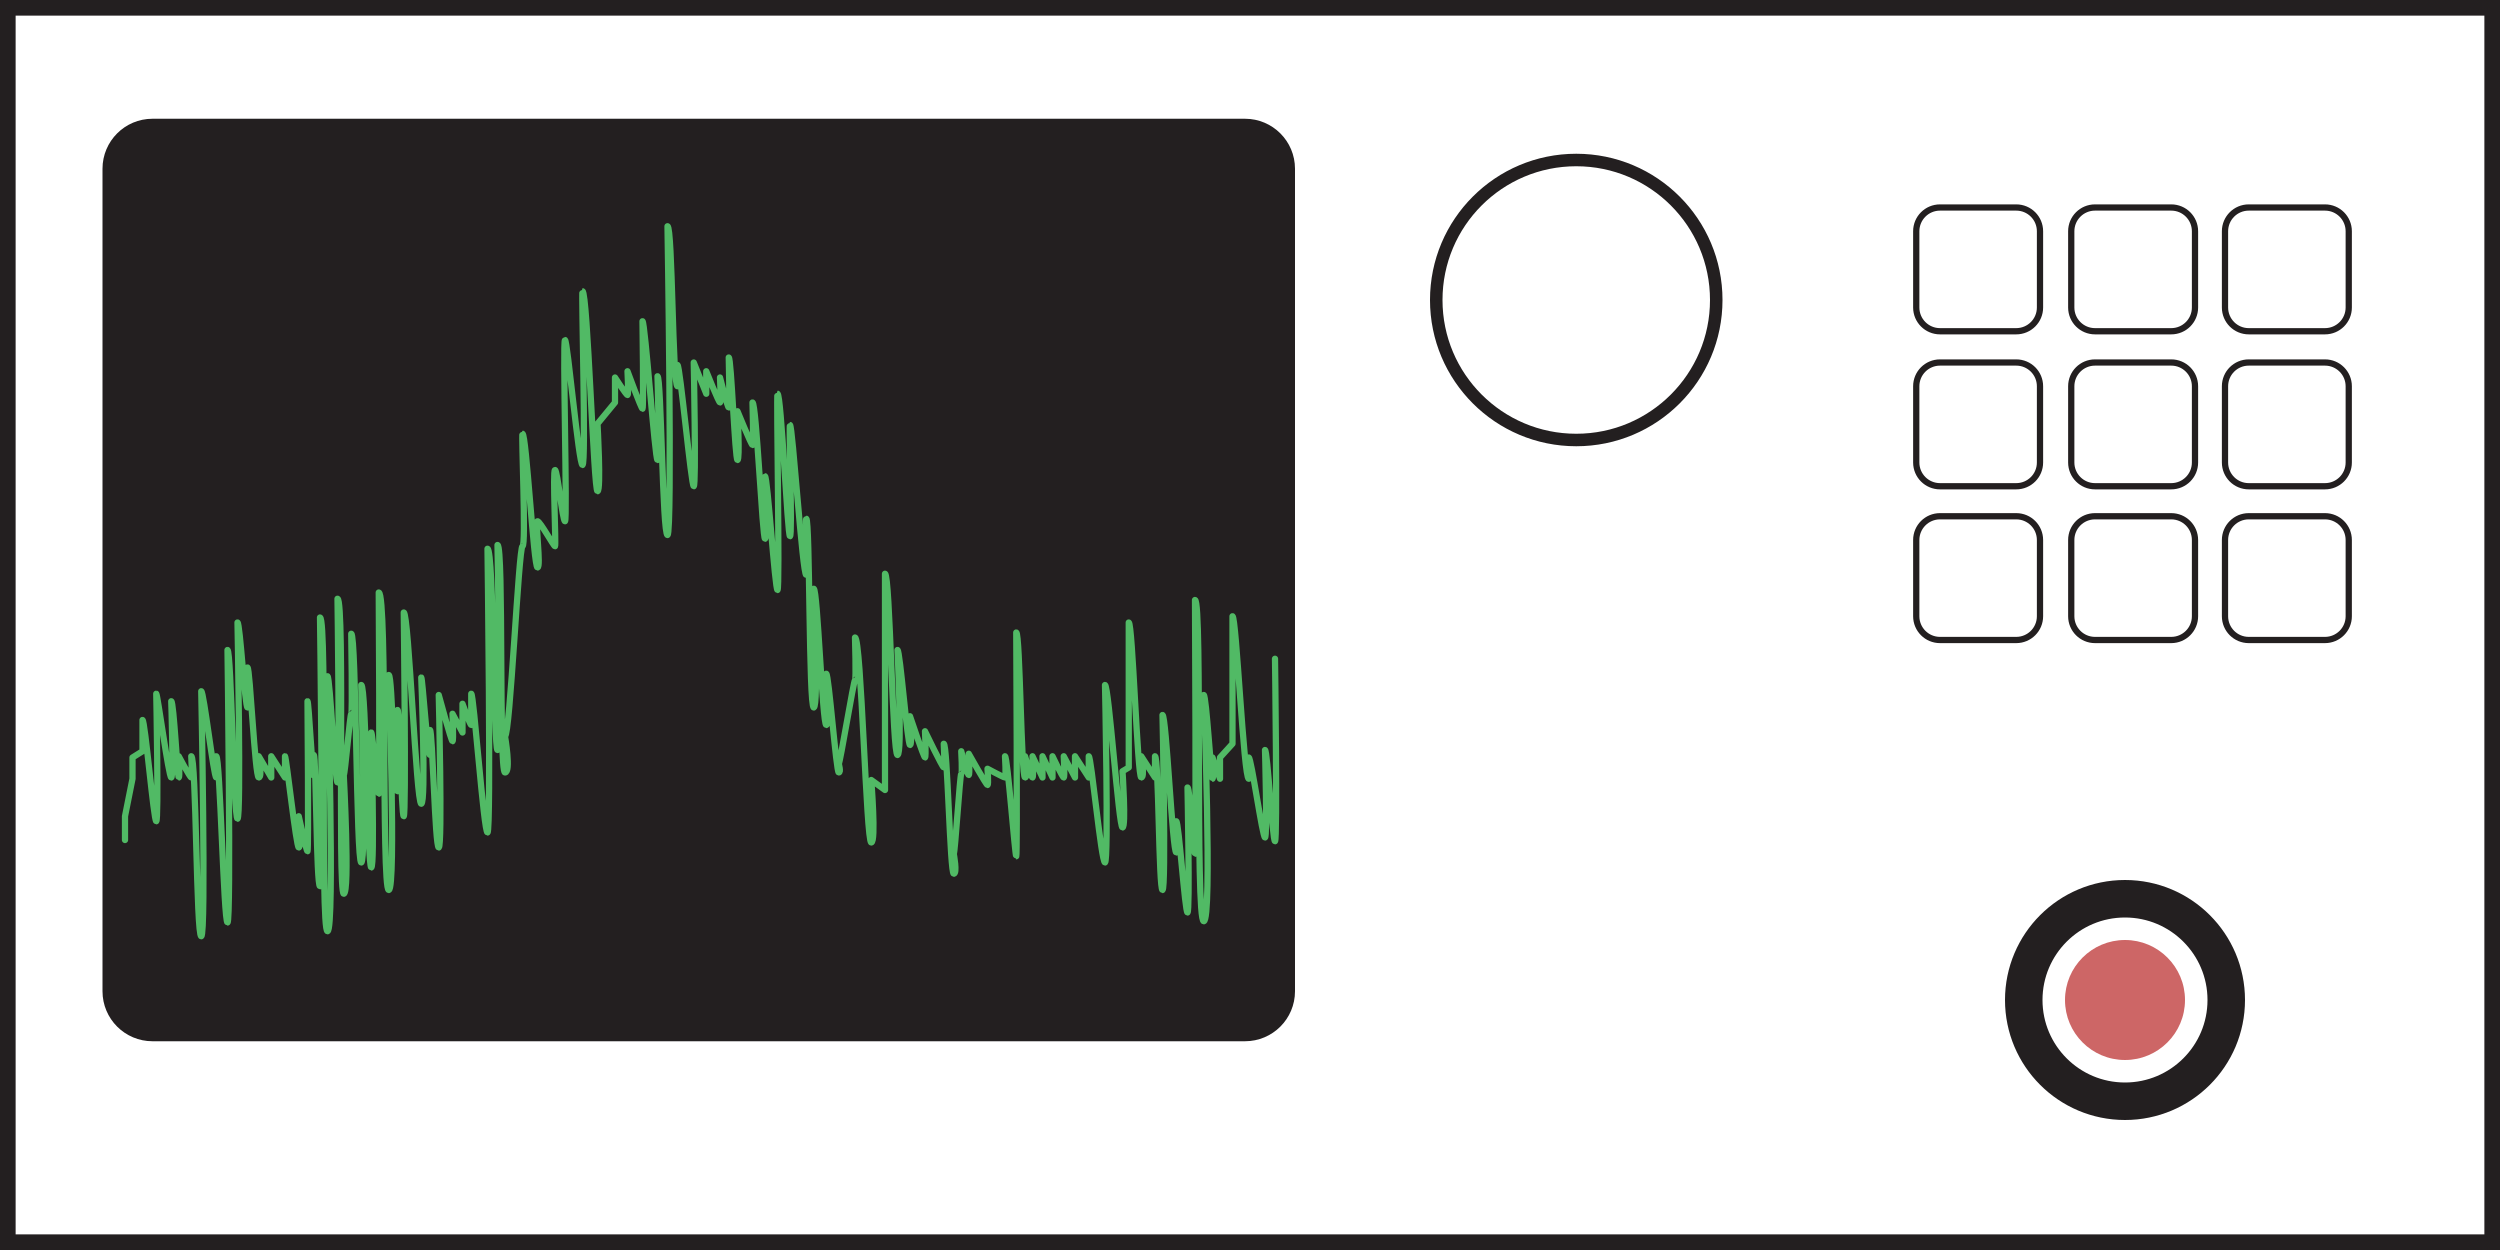
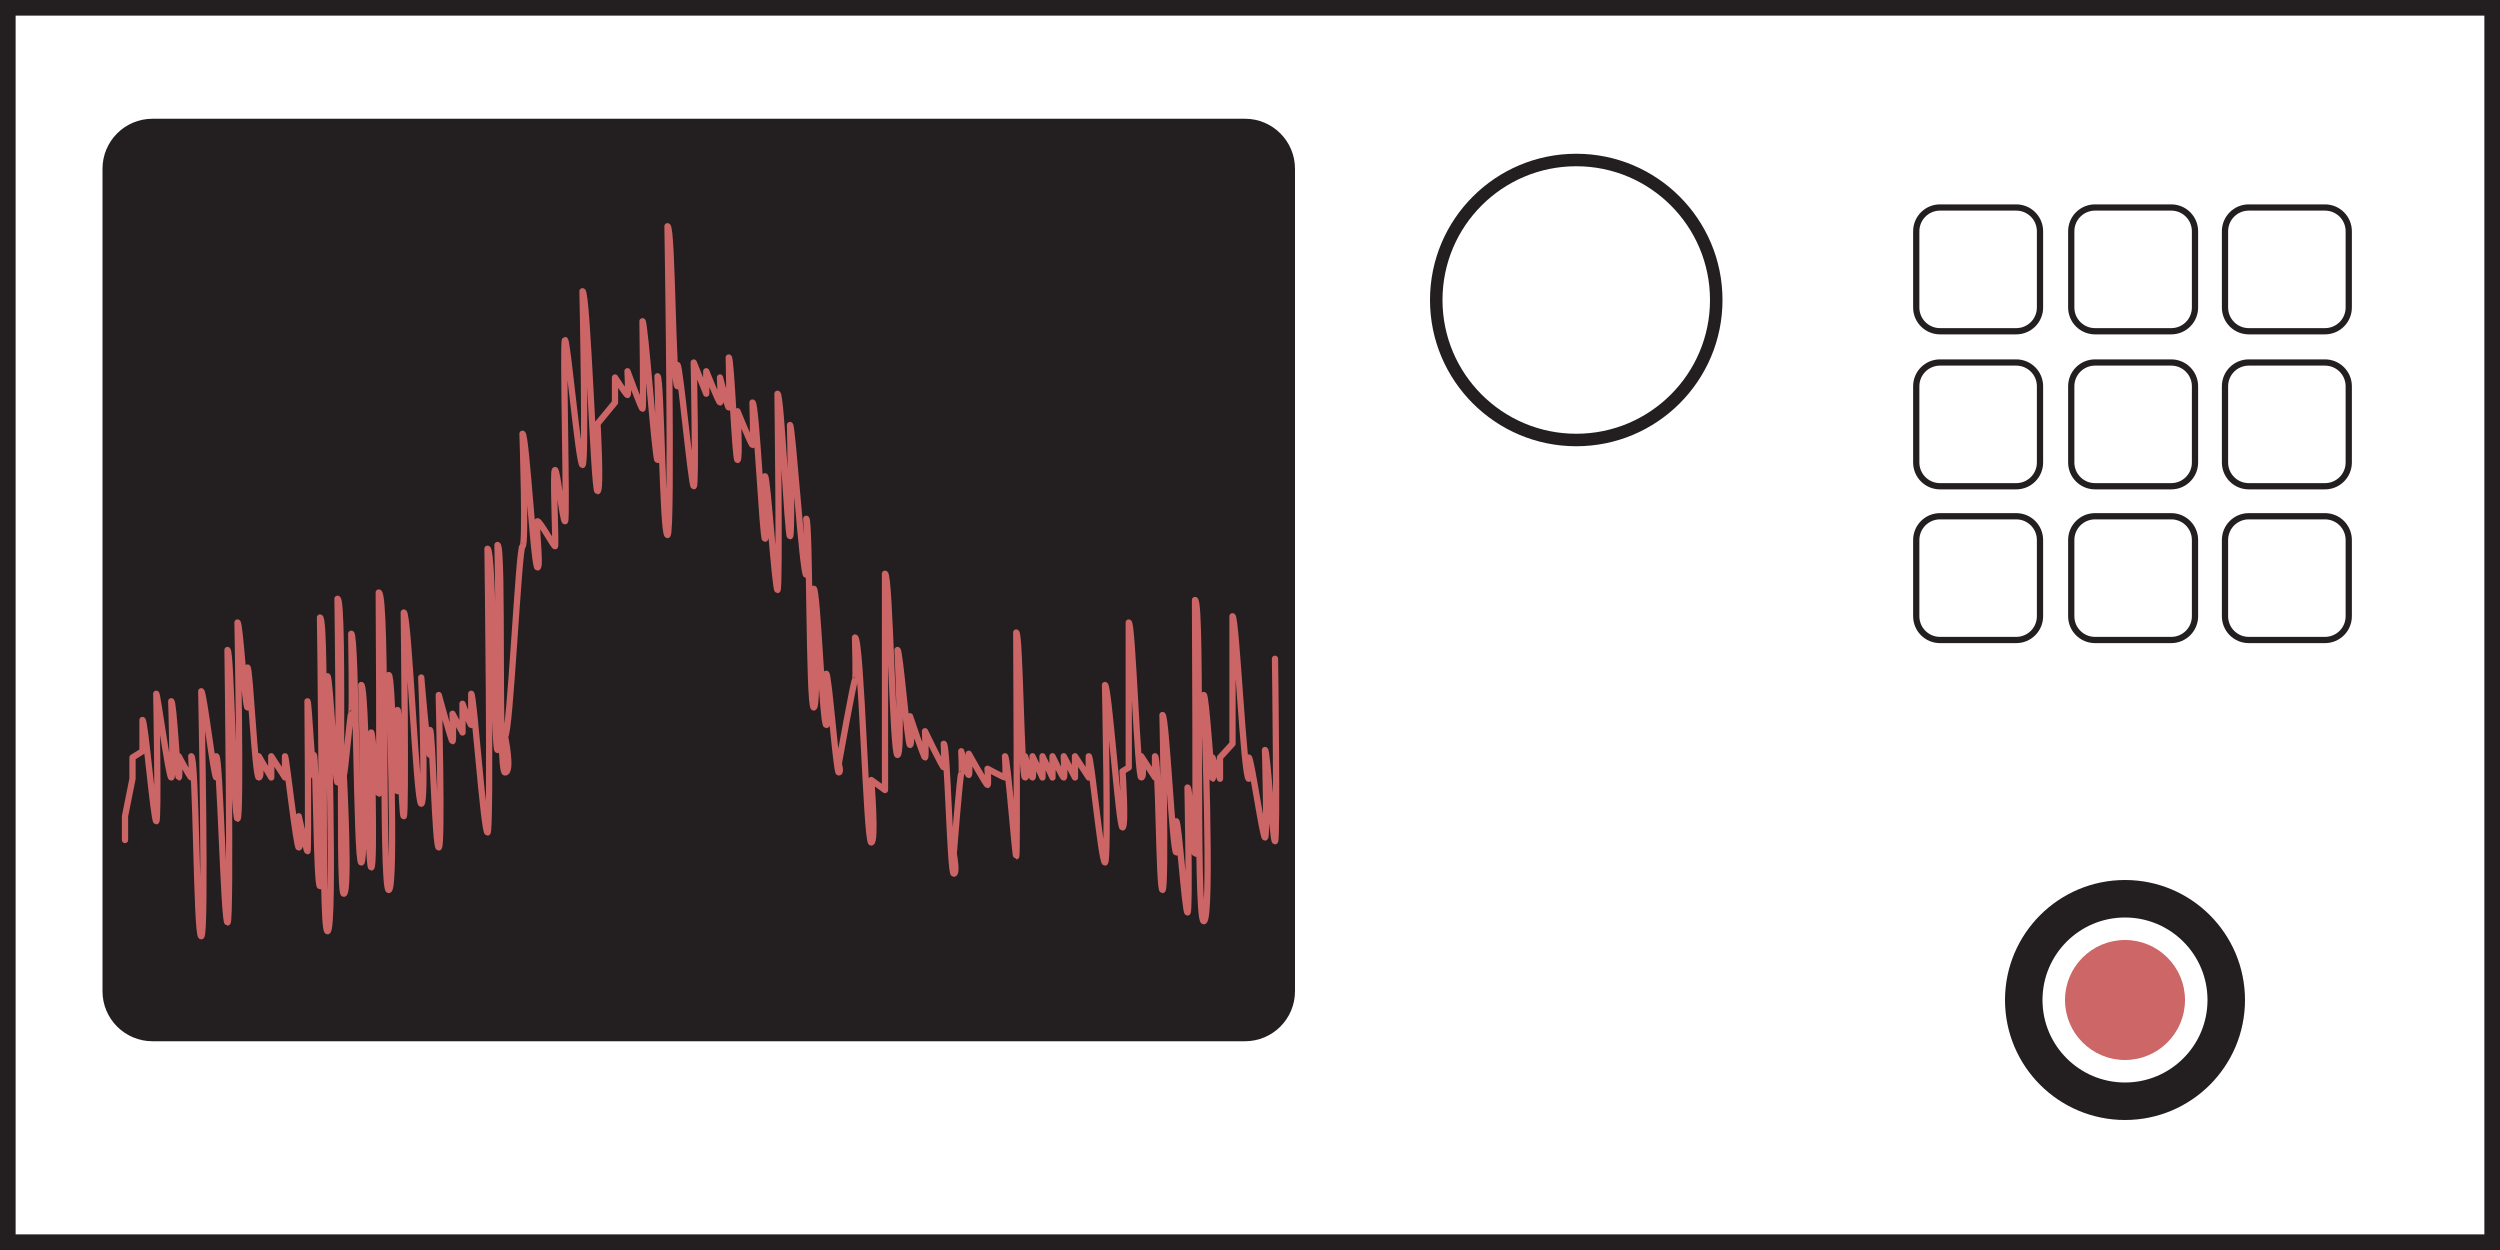
<svg xmlns="http://www.w3.org/2000/svg" id="Layer_1" version="1.1" viewBox="0 0 200 100">
  <defs>
    <style>
+       .st0 {
+         stroke-width: 3px;
+       }
+ 
+       .st0, .st1 {
+         fill: #fff;
+       }
+ 
      .st0, .st1, .st2 {
        stroke-miterlimit: 10;
      }

      .st0, .st1, .st2, .st3 {
        stroke: #231f20;
      }

-       .st0, .st4, .st3 {
-         fill: none;
+       .st1 {
+         stroke-width: 2.5px;
      }

-       .st5 {
+       .st4 {
        fill: #231f20;
      }

-       .st1 {
-         stroke-width: 3px;
-       }
- 
-       .st1, .st2 {
-         fill: #fff;
-       }
- 
-       .st2 {
-         stroke-width: 2.5px;
+       .st2, .st3, .st5 {
+         fill: none;
      }

      .st6 {
        fill: #cd6666;
      }

-       .st4 {
-         stroke: #51ba65;
-         stroke-linecap: round;
+       .st3, .st5 {
+         stroke-linejoin: round;
+         stroke-width: .5px;
      }

-       .st4, .st3 {
-         stroke-linejoin: round;
-         stroke-width: .5px;
+       .st5 {
+         stroke: #c66;
+         stroke-linecap: round;
      }
    </style>
  </defs>
  <g id="artwork">
-     <rect class="st2" width="200" height="100" />
-     <rect class="st5" x="8.2" y="9.5" width="95.4" height="73.8" rx="4" ry="4" />
-     <circle class="st0" cx="126.1" cy="24" r="11.2" />
+     <rect class="st1" width="200" height="100" />
+     <rect class="st4" x="8.2" y="9.5" width="95.4" height="73.8" rx="4" ry="4" />
+     <circle class="st2" cx="126.1" cy="24" r="11.2" />
    <rect class="st3" x="153.3" y="16.6" width="9.9" height="9.9" rx="1.9" ry="1.9" />
    <rect class="st3" x="165.7" y="16.6" width="9.9" height="9.9" rx="1.9" ry="1.9" />
    <rect class="st3" x="178" y="16.6" width="9.9" height="9.9" rx="1.9" ry="1.9" />
    <rect class="st3" x="153.3" y="29" width="9.9" height="9.9" rx="1.9" ry="1.9" />
    <rect class="st3" x="165.7" y="29" width="9.9" height="9.9" rx="1.9" ry="1.9" />
    <rect class="st3" x="178" y="29" width="9.9" height="9.9" rx="1.9" ry="1.9" />
    <rect class="st3" x="153.3" y="41.3" width="9.9" height="9.9" rx="1.9" ry="1.9" />
    <rect class="st3" x="165.7" y="41.3" width="9.9" height="9.9" rx="1.9" ry="1.9" />
    <rect class="st3" x="178" y="41.3" width="9.9" height="9.9" rx="1.9" ry="1.9" />
-     <circle class="st1" cx="170" cy="80" r="8.1" />
-     <path class="st4" d="M10,67.2s0-1.9,0-1.9c0,0,.6-3,.6-3s0-1.7,0-1.7.8-.5.8-.5c0,0,0-2.5,0-2.5.2,0,.9,8.1,1.1,8.1s0-10.2,0-10.2c.1,0,1,6.7,1.2,6.7s0-6.1,0-6.1c.2,0,.5,6.1.6,6.1s0-1.7,0-1.7.9,1.7,1,1.7,0-1.7,0-1.7c.4,0,.4,14.4.8,14.4s0-19.6,0-19.6c.2,0,1,6.9,1.2,6.9s0-1.7,0-1.7c.3,0,.6,13.3.9,13.3s0-21.8,0-21.8c.3,0,.5,13.5.8,13.5s0-15.7,0-15.7c.2,0,.6,6.8.8,6.8s0-3.2,0-3.2c.2,0,.6,8.8.9,8.8s0-1.7,0-1.7,1,1.7,1,1.7,0-1.7,0-1.7,1.1,1.7,1.1,1.7,0-1.7,0-1.7c.1,0,.9,7.3,1.1,7.3s0-2.5,0-2.5c0,0,.6,2.8.7,2.8s0-12,0-12c.1,0,.4,6,.5,6s0-1.7,0-1.7c.2,0,.2,10.5.5,10.5s0-21.5,0-21.5c.6,0,0,25.1.6,25.1s0-20.4,0-20.4c.2,0,.6,8.5.8,8.5s0-14.7,0-14.7c.6,0,0,23.6.5,23.6s0-9.5,0-9.5c.1,0,.5-4.9.6-4.9s0-6.4,0-6.4c.4,0,.4,18.3.8,18.3s0-14.2,0-14.2c.4,0,.5,14.6.8,14.6s0-10.8,0-10.8c.1,0,.5,4.9.6,4.9s0-16.1,0-16.1c.7,0,.2,23.8.8,23.8s0-17.2,0-17.2c.3,0,.4,9.3.7,9.3s0-6.5,0-6.5c.2,0,.3,8.5.5,8.5s0-16.3,0-16.3c.4,0,1,15.3,1.4,15.3s0-10.1,0-10.1c.1,0,.5,6.2.7,6.2s0-2,0-2c.2,0,.4,9.4.7,9.4s0-12.2,0-12.2c0,0,1,3.7,1.1,3.7s0-2.2,0-2.2.8,1.5.8,1.5c0,0,0-2.3,0-2.3s.6,1.7.7,1.7c0,0,0-2.5,0-2.5.2,0,1,11.1,1.3,11.1s0-22.7,0-22.7c.5,0,.5,16.1.8,16.1s0-16.4,0-16.4c.5,0,.1,18.2.6,18.2s0-2.9,0-2.9c.4,0,1.1-15.2,1.4-15.2s-.1-9,0-9c.3,0,.9,10.7,1.2,10.7s-.2-3.7,0-3.7,1.3,2,1.4,2c.1,0-.2-6.1,0-6.1s.6,4.1.8,4.1c.2,0-.2-14.5,0-14.5s1.1,10,1.4,10-.1-13.9,0-13.9c.4,0,.9,16,1.2,16s0-5.4,0-5.4,1.4-1.7,1.4-1.7,0-2,0-2,.9,1.4,1,1.4,0-1.9,0-1.9c0,0,1.1,3,1.2,3s0-7,0-7c.2,0,1,11.1,1.2,11.1s0-6.7,0-6.7c.3,0,.4,12.7.8,12.7s0-24.7,0-24.7c.4,0,.4,12.8.8,12.8s0-1.7,0-1.7c.2,0,1.1,9.7,1.3,9.7s0-9.9,0-9.9,1,2.5,1,2.5,0-1.8,0-1.8,1,2.5,1.1,2.5,0-2,0-2c0,0,.6,2.4.7,2.4s0-4,0-4c.2,0,.5,8.2.7,8.2s0-3.9,0-3.9,1.1,2.7,1.2,2.7,0-3.4,0-3.4c.3,0,.8,10.9,1,10.9s-.1-5,0-5c.2,0,.8,9.1,1,9.1s-.1-15.7,0-15.7c.3,0,.8,11.4,1,11.4s-.1-8.9,0-8.9c.2,0,1,12,1.3,12s-.1-4.5,0-4.5c.3,0,.2,15.1.6,15.1s0-9.5,0-9.5c.3,0,.7,10.9,1,10.9s0-4.1,0-4.1c.2,0,.8,7.9,1,7.9s0-.7,0-.7c.1,0,1.2-6.7,1.3-6.7s0-3.4,0-3.4c.5,0,.9,16.4,1.3,16.4s0-5,0-5,1.1.8,1.1.8c0,0,0-17.3,0-17.3.4,0,.6,14.5,1,14.5s0-8.4,0-8.4c.2,0,.8,7.6,1,7.6s0-2.3,0-2.3c0,0,1.1,3.3,1.2,3.3s0-2.1,0-2.1c0,0,1.4,2.9,1.5,2.9s0-1.9,0-1.9c.3,0,.5,10.4.8,10.4s0-1.6,0-1.6c.1,0,.5-6.4.6-6.4s0-1.8,0-1.8.5,1.9.6,1.9,0-1.7,0-1.7c0,0,1.4,2.5,1.5,2.5s0-1.3,0-1.3,1.3.7,1.4.7,0-1.7,0-1.7c.2,0,.8,8,.9,8s0-17.9,0-17.9c.3,0,.4,11.6.7,11.6s0-1.7,0-1.7.5,1.7.6,1.7,0-1.7,0-1.7.8,1.7.8,1.7,0-1.7,0-1.7.8,1.7.8,1.7,0-1.7,0-1.7.8,1.7.9,1.7,0-1.7,0-1.7.9,1.7.9,1.7,0-1.7,0-1.7,1.1,1.7,1.1,1.7,0-1.7,0-1.7c.2,0,1,8.5,1.3,8.5s0-14.2,0-14.2c.3,0,1.1,11.4,1.4,11.4s0-4.5,0-4.5.5-.3.5-.3c0,0,0-11.6,0-11.6.3,0,.7,12.4,1,12.4s0-1.7,0-1.7,1.1,1.7,1.1,1.7,0-1.7,0-1.7c.3,0,.3,10.7.6,10.7s0-14,0-14c.3,0,.8,11,1.1,11s0-2.5,0-2.5c.2,0,.7,7.3.9,7.3s0-10,0-10c.2,0,.5,5.3.6,5.3s0-20.3,0-20.3c.6,0,0,25.7.7,25.7s0-18.1,0-18.1c.2,0,.6,6.7.7,6.7s0-1.7,0-1.7.6,1.7.6,1.7,0-1.7,0-1.7,1-1.1,1-1.1,0-10.2,0-10.2c.3,0,.9,13,1.3,13s0-1.7,0-1.7c.2,0,1.1,6.4,1.3,6.4s0-7,0-7c.2,0,.6,7.3.8,7.3s0-14.6,0-14.6" />
+     <circle class="st0" cx="170" cy="80" r="8.1" />
+     <path class="st5" d="M10,67.2v-1.9l.6-3v-1.7l.8-.5v-2.5c.2,0,.9,8.1,1.1,8.1s0-10.2,0-10.2c.1,0,1,6.7,1.2,6.7s0-6.1,0-6.1c.2,0,.5,6.1.6,6.1s0-1.7,0-1.7c0,0,.9,1.7,1,1.7s0-1.7,0-1.7c.4,0,.4,14.4.8,14.4s0-19.6,0-19.6c.2,0,1,6.9,1.2,6.9s0-1.7,0-1.7c.3,0,.6,13.3.9,13.3s0-21.8,0-21.8c.3,0,.5,13.5.8,13.5s0-15.7,0-15.7c.2,0,.6,6.8.8,6.8s0-3.2,0-3.2c.2,0,.6,8.8.9,8.8s0-1.7,0-1.7l1,1.7v-1.7l1.1,1.7v-1.7c.1,0,.9,7.3,1.1,7.3s0-2.5,0-2.5c0,0,.6,2.8.7,2.8s0-12,0-12c.1,0,.4,6,.5,6s0-1.7,0-1.7c.2,0,.2,10.5.5,10.5s0-21.5,0-21.5c.6,0,0,25.1.6,25.1s0-20.4,0-20.4c.2,0,.6,8.5.8,8.5s0-14.7,0-14.7c.6,0,0,23.6.5,23.6s0-9.5,0-9.5c.1,0,.5-4.9.6-4.9s0-6.4,0-6.4c.4,0,.4,18.3.8,18.3s0-14.2,0-14.2c.4,0,.5,14.6.8,14.6s0-10.8,0-10.8c.1,0,.5,4.9.6,4.9s0-16.1,0-16.1c.7,0,.2,23.8.8,23.8s0-17.2,0-17.2c.3,0,.4,9.3.7,9.3s0-6.5,0-6.5c.2,0,.3,8.5.5,8.5s0-16.3,0-16.3c.4,0,1,15.3,1.4,15.3s0-10.1,0-10.1c0,0,.5,6.2.7,6.2s0-2,0-2c.2,0,.4,9.4.7,9.4s0-12.2,0-12.2c0,0,1,3.7,1.1,3.7s0-2.2,0-2.2l.8,1.5v-2.3s.6,1.7.7,1.7v-2.5c.2,0,1,11.1,1.3,11.1s0-22.7,0-22.7c.5,0,.5,16.1.8,16.1s0-16.4,0-16.4c.5,0,0,18.2.6,18.2s0-2.9,0-2.9c.4,0,1.1-15.2,1.4-15.2s0-9,0-9c.3,0,.9,10.7,1.2,10.7s-.2-3.7,0-3.7,1.3,2,1.4,2-.2-6.1,0-6.1.6,4.1.8,4.1-.2-14.5,0-14.5,1.1,10,1.4,10,0-13.9,0-13.9c.4,0,.9,16,1.2,16s0-5.4,0-5.4l1.4-1.7v-2s.9,1.4,1,1.4,0-1.9,0-1.9c0,0,1.1,3,1.2,3s0-7,0-7c.2,0,1,11.1,1.2,11.1s0-6.7,0-6.7c.3,0,.4,12.7.8,12.7s0-24.7,0-24.7c.4,0,.4,12.8.8,12.8s0-1.7,0-1.7c.2,0,1.1,9.7,1.3,9.7s0-9.9,0-9.9l1,2.5v-1.8s1,2.5,1.1,2.5,0-2,0-2c0,0,.6,2.4.7,2.4s0-4,0-4c.2,0,.5,8.2.7,8.2s0-3.9,0-3.9c0,0,1.1,2.7,1.2,2.7s0-3.4,0-3.4c.3,0,.8,10.9,1,10.9s0-5,0-5c.2,0,.8,9.1,1,9.1s0-15.7,0-15.7c.3,0,.8,11.4,1,11.4s0-8.9,0-8.9c.2,0,1,12,1.3,12s0-4.5,0-4.5c.3,0,.2,15.1.6,15.1s0-9.5,0-9.5c.3,0,.7,10.9,1,10.9s0-4.1,0-4.1c.2,0,.8,7.9,1,7.9s0-.7,0-.7c0,0,1.2-6.7,1.3-6.7s0-3.4,0-3.4c.5,0,.9,16.4,1.3,16.4s0-5,0-5l1.1.8v-17.3c.4,0,.6,14.5,1,14.5s0-8.4,0-8.4c.2,0,.8,7.6,1,7.6s0-2.3,0-2.3c0,0,1.1,3.3,1.2,3.3s0-2.1,0-2.1c0,0,1.4,2.9,1.5,2.9s0-1.9,0-1.9c.3,0,.5,10.4.8,10.4s0-1.6,0-1.6c0,0,.5-6.4.6-6.4s0-1.8,0-1.8c0,0,.5,1.9.6,1.9s0-1.7,0-1.7c0,0,1.4,2.5,1.5,2.5s0-1.3,0-1.3c0,0,1.3.7,1.4.7s0-1.7,0-1.7c.2,0,.8,8,.9,8s0-17.9,0-17.9c.3,0,.4,11.6.7,11.6s0-1.7,0-1.7c0,0,.5,1.7.6,1.7s0-1.7,0-1.7l.8,1.7v-1.7l.8,1.7v-1.7s.8,1.7.9,1.7,0-1.7,0-1.7l.9,1.7v-1.7l1.1,1.7v-1.7c.2,0,1,8.5,1.3,8.5s0-14.2,0-14.2c.3,0,1.1,11.4,1.4,11.4s0-4.5,0-4.5l.5-.3v-11.6c.3,0,.7,12.4,1,12.4s0-1.7,0-1.7l1.1,1.7v-1.7c.3,0,.3,10.7.6,10.7s0-14,0-14c.3,0,.8,11,1.1,11s0-2.5,0-2.5c.2,0,.7,7.3.9,7.3s0-10,0-10c.2,0,.5,5.3.6,5.3s0-20.3,0-20.3c.6,0,0,25.7.7,25.7s0-18.1,0-18.1c.2,0,.6,6.7.7,6.7s0-1.7,0-1.7l.6,1.7v-1.7l1-1.1v-10.2c.3,0,.9,13,1.3,13s0-1.7,0-1.7c.2,0,1.1,6.4,1.3,6.4s0-7,0-7c.2,0,.6,7.3.8,7.3s0-14.6,0-14.6" />
  </g>
  <g id="ports">
    <circle id="port:left" class="st6" cx="170" cy="80" r="4.8" />
  </g>
</svg>
